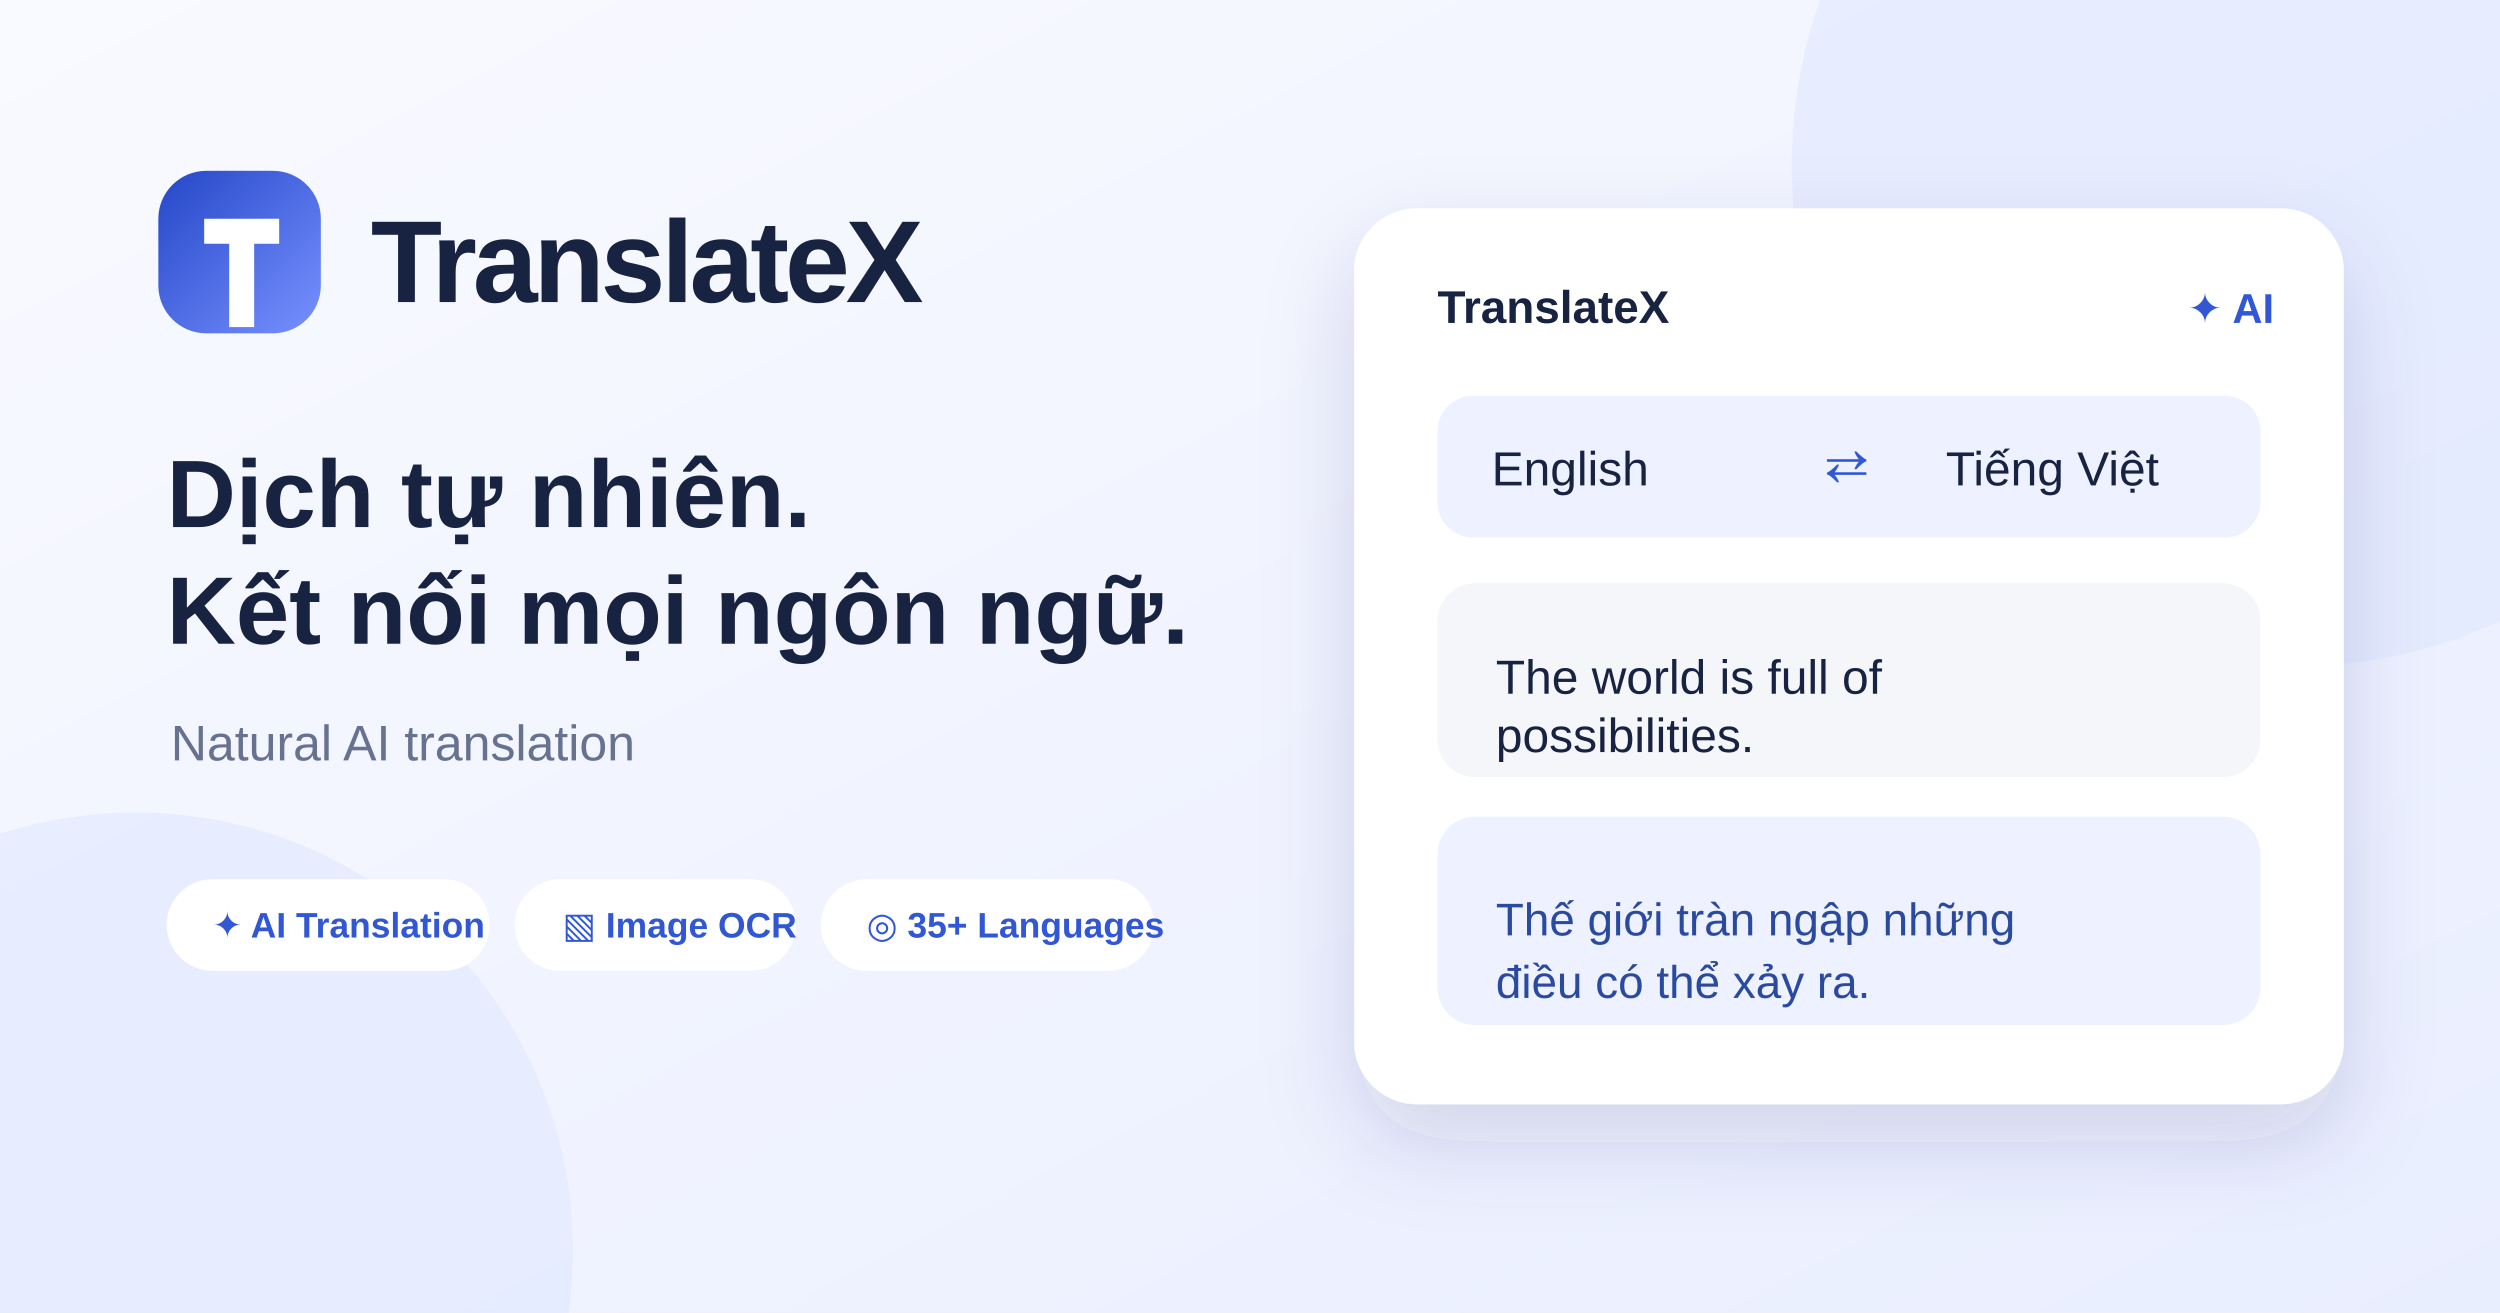
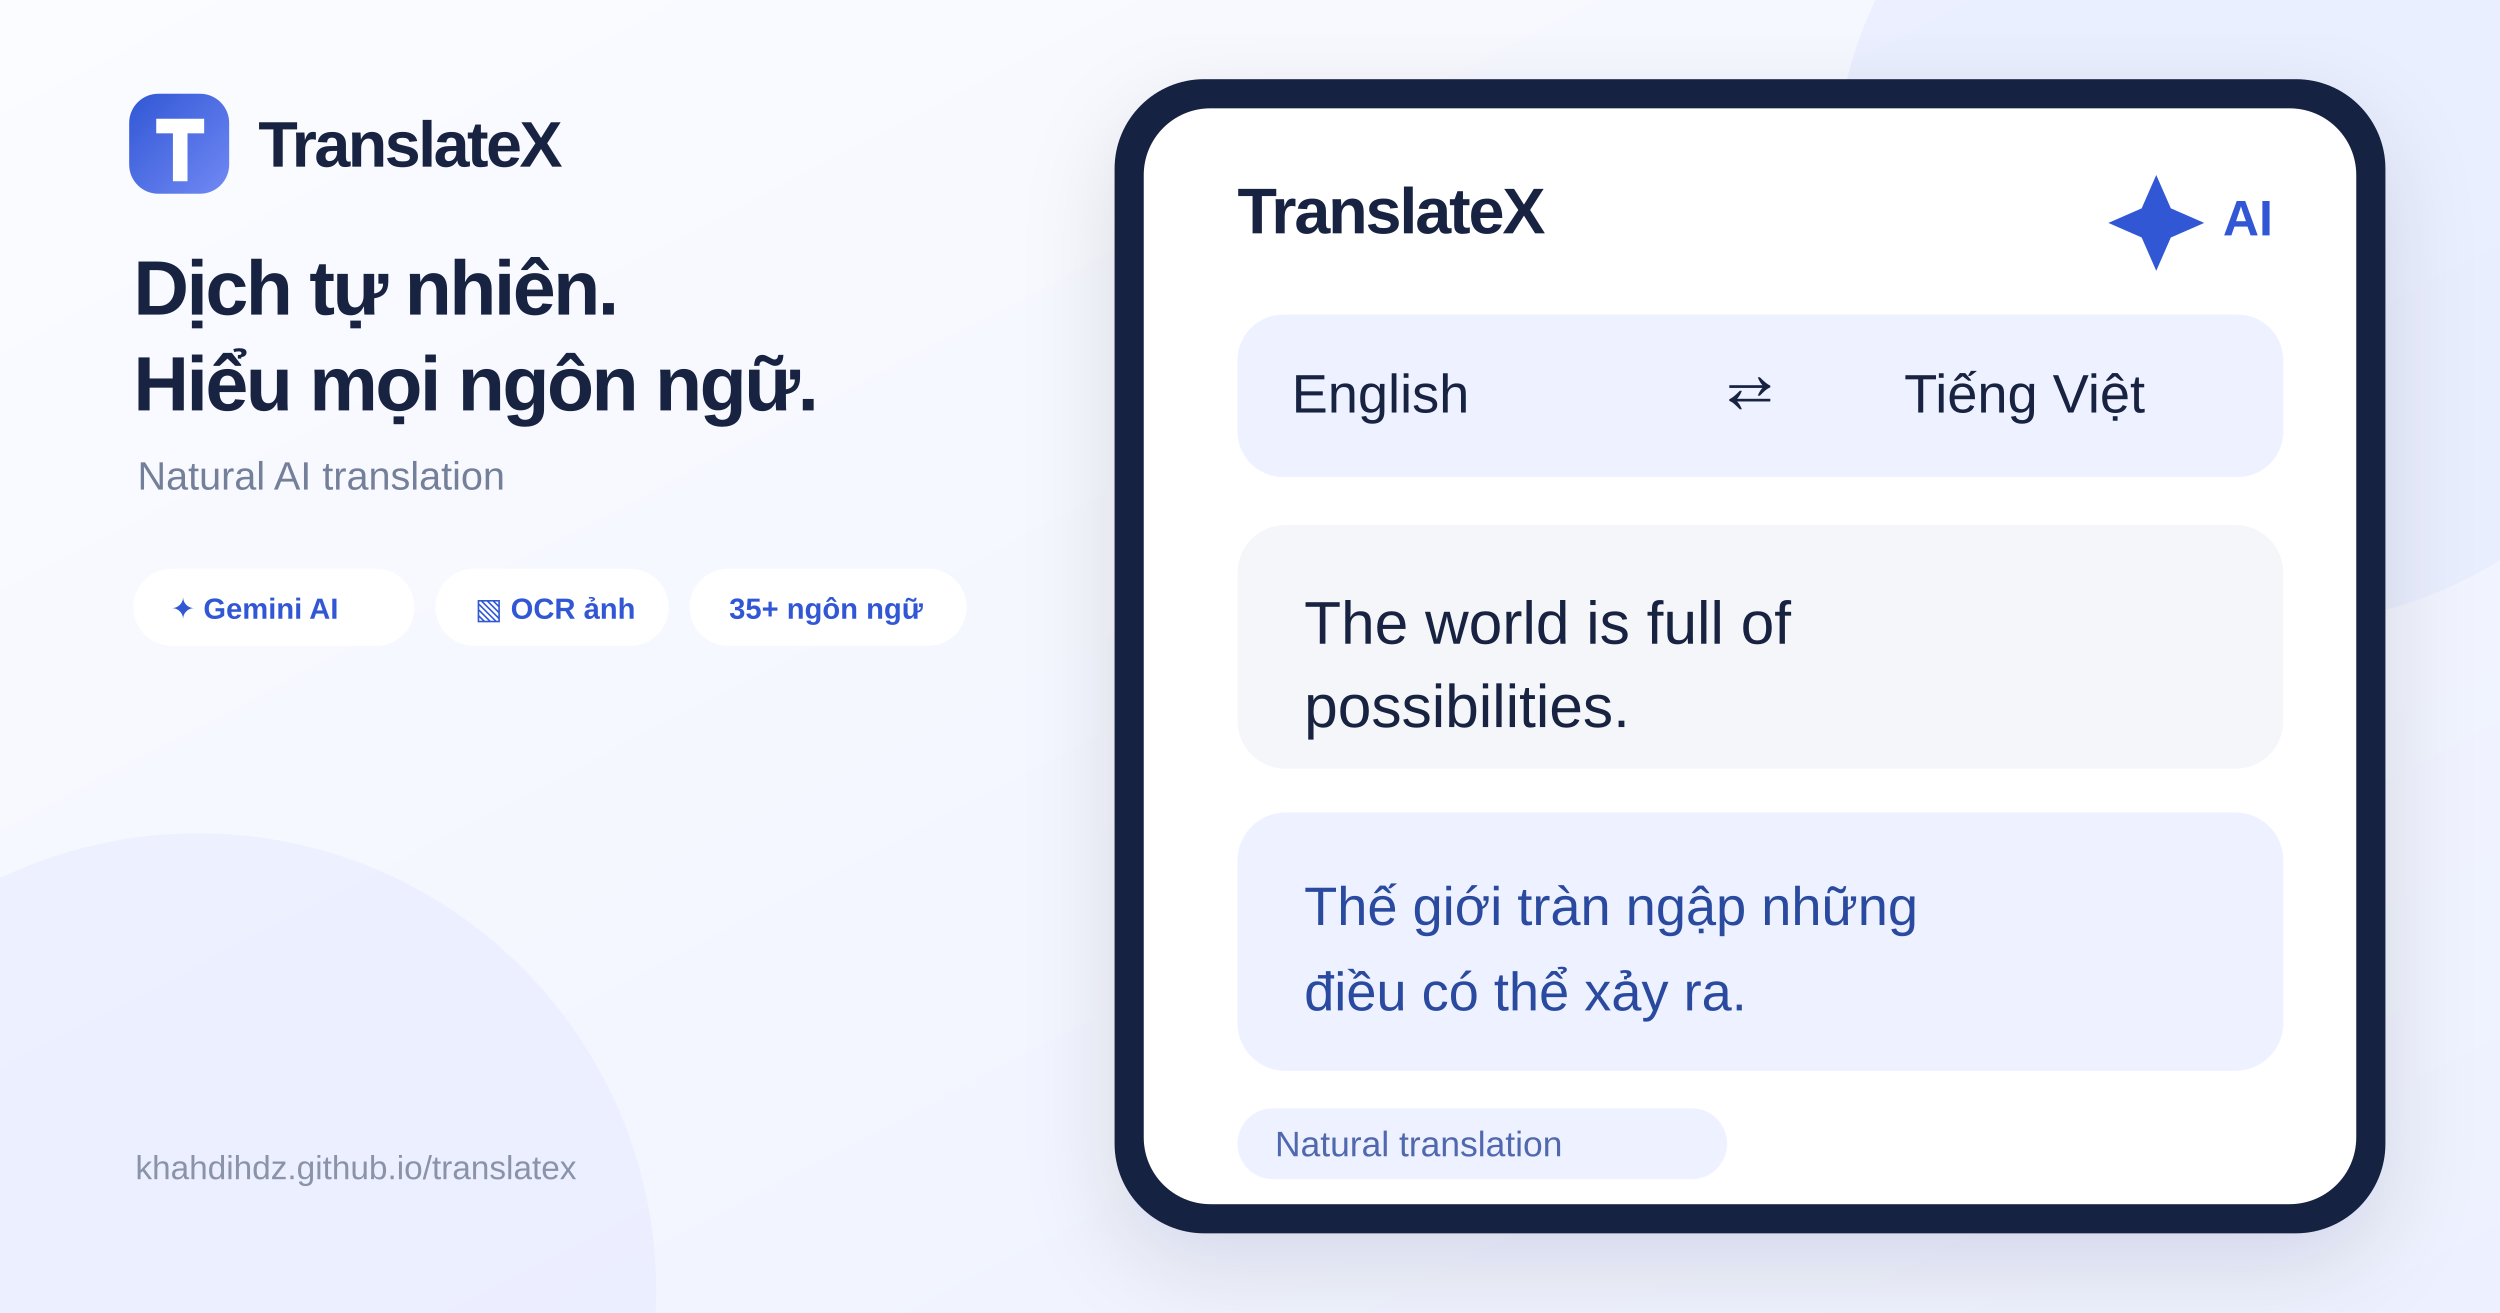
<svg xmlns="http://www.w3.org/2000/svg" width="1200" height="630" viewBox="0 0 1200 630">
  <defs>
    <linearGradient id="bg" x1="0" y1="0" x2="1" y2="1">
-       <stop stop-color="#f9faff" />
-       <stop offset="1" stop-color="#e9eeff" />
+       <stop stop-color="#fbfcff" />
+       <stop offset="1" stop-color="#edf1ff" />
    </linearGradient>
    <linearGradient id="blue" x1="0" y1="0" x2="1" y2="1">
-       <stop stop-color="#2447c8" />
-       <stop offset="1" stop-color="#7891ff" />
+       <stop stop-color="#3157d5" />
+       <stop offset="1" stop-color="#7189f4" />
    </linearGradient>
    <filter id="shadow" x="-20%" y="-20%" width="140%" height="150%">
-       <feDropShadow dx="0" dy="18" stdDeviation="22" flood-color="#24366e" flood-opacity=".15" />
+       <feDropShadow dx="0" dy="16" stdDeviation="22" flood-color="#182342" flood-opacity=".12" />
    </filter>
  </defs>
  <rect width="1200" height="630" fill="url(#bg)" />
-   <circle cx="1100" cy="80" r="240" fill="#dfe6ff" opacity=".55" />
-   <circle cx="65" cy="600" r="210" fill="#e2e9ff" opacity=".7" />
-   <rect x="76" y="82" width="78" height="78" rx="23" fill="url(#blue)" />
-   <path d="M98 105h36v12h-12v40h-12v-40H98z" fill="white" />
-   <text x="178" y="145" fill="#182342" font-family="Arial,Helvetica,sans-serif" font-size="56" font-weight="700" letter-spacing="-2">TranslateX</text>
-   <text x="80" y="253" fill="#182342" font-family="Arial,Helvetica,sans-serif" font-size="46" font-weight="700">Dịch tự nhiên.</text>
-   <text x="80" y="309" fill="#182342" font-family="Arial,Helvetica,sans-serif" font-size="46" font-weight="700">Kết nối mọi ngôn ngữ.</text>
-   <text x="82" y="365" fill="#66728f" font-family="Arial,Helvetica,sans-serif" font-size="24">Natural AI translation</text>
-   <g font-family="Arial,Helvetica,sans-serif" font-size="17" font-weight="700" fill="#3157d5">
-     <rect x="80" y="422" width="155" height="44" rx="22" fill="#fff" />
-     <text x="102" y="450">✦ AI Translation</text>
-     <rect x="247" y="422" width="135" height="44" rx="22" fill="#fff" />
-     <text x="270" y="450">▧ Image OCR</text>
-     <rect x="394" y="422" width="160" height="44" rx="22" fill="#fff" />
-     <text x="416" y="450">◎ 35+ Languages</text>
+   <circle cx="1090" cy="90" r="210" fill="#e4eaff" opacity=".62" />
+   <circle cx="95" cy="620" r="220" fill="#e5eaff" opacity=".55" />
+   <rect x="62" y="45" width="48" height="48" rx="14" fill="url(#blue)" />
+   <path d="M75 57h23v7h-8v23h-7V64h-8z" fill="#fff" />
+   <text x="124" y="80" font-family="Arial,Helvetica,sans-serif" font-size="31" font-weight="700" letter-spacing="-1.2" fill="#182342">TranslateX</text>
+   <text x="64" y="151" font-family="Arial,Helvetica,sans-serif" font-size="37" font-weight="700" letter-spacing="-1.2" fill="#182342">Dịch tự nhiên.</text>
+   <text x="64" y="197" font-family="Arial,Helvetica,sans-serif" font-size="37" font-weight="700" letter-spacing="-1.2" fill="#182342">Hiểu mọi ngôn ngữ.</text>
+   <text x="66" y="235" font-family="Arial,Helvetica,sans-serif" font-size="19" fill="#74809a">Natural AI translation</text>
+   <rect x="64" y="273" width="135" height="37" rx="18.5" fill="#fff" />
+   <text x="82" y="297" font-family="Arial,Helvetica,sans-serif" font-size="14" font-weight="700" fill="#3157d5">✦ Gemini AI</text>
+   <rect x="209" y="273" width="112" height="37" rx="18.5" fill="#fff" />
+   <text x="228" y="297" font-family="Arial,Helvetica,sans-serif" font-size="14" font-weight="700" fill="#3157d5">▧ OCR ảnh</text>
+   <rect x="331" y="273" width="133" height="37" rx="18.5" fill="#fff" />
+   <text x="350" y="297" font-family="Arial,Helvetica,sans-serif" font-size="14" font-weight="700" fill="#3157d5">35+ ngôn ngữ</text>
+   <text x="65" y="566" font-family="Arial,Helvetica,sans-serif" font-size="16" fill="#8a93a8">khahdihdz.github.io/translatex</text>
+   <g filter="url(#shadow)">
+     <rect x="535" y="38" width="610" height="554" rx="43" fill="#182342" />
+     <rect x="549" y="52" width="582" height="526" rx="32" fill="#fff" />
  </g>
-   <g filter="url(#shadow)">
-     <rect x="650" y="100" width="475" height="430" rx="30" fill="#fff" />
-   </g>
-   <text x="690" y="155" font-family="Arial,Helvetica,sans-serif" font-size="22" font-weight="700" fill="#182342">TranslateX</text>
-   <text x="1050" y="155" font-family="Arial,Helvetica,sans-serif" font-size="20" font-weight="700" fill="#3157d5">✦ AI</text>
-   <rect x="690" y="190" width="395" height="68" rx="17" fill="#eef1ff" />
-   <text x="716" y="233" font-family="Arial,Helvetica,sans-serif" font-size="23" fill="#182342">English</text>
-   <text x="874" y="233" font-family="Arial,Helvetica,sans-serif" font-size="25" fill="#3157d5">⇄</text>
-   <text x="934" y="233" font-family="Arial,Helvetica,sans-serif" font-size="23" fill="#182342">Tiếng Việt</text>
-   <rect x="690" y="280" width="395" height="93" rx="18" fill="#f5f6fa" />
-   <text x="718" y="333" font-family="Arial,Helvetica,sans-serif" font-size="23" fill="#182342">The world is full of</text>
-   <text x="718" y="361" font-family="Arial,Helvetica,sans-serif" font-size="23" fill="#182342">possibilities.</text>
-   <rect x="690" y="392" width="395" height="100" rx="18" fill="#eef1ff" />
-   <text x="718" y="449" font-family="Arial,Helvetica,sans-serif" font-size="22" fill="#294a9e">Thế giới tràn ngập những</text>
-   <text x="718" y="479" font-family="Arial,Helvetica,sans-serif" font-size="22" fill="#294a9e">điều có thể xảy ra.</text>
+   <text x="594" y="112" font-family="Arial,Helvetica,sans-serif" font-size="31" font-weight="700" letter-spacing="-1" fill="#182342">TranslateX</text>
+   <path d="M1035 84l7 16 16 7-16 7-7 16-7-16-16-7 16-7z" fill="#3157d5" />
+   <text x="1067" y="113" font-family="Arial,Helvetica,sans-serif" font-size="24" font-weight="700" fill="#3157d5">AI</text>
+   <rect x="594" y="151" width="502" height="78" rx="22" fill="#eef1ff" />
+   <text x="620" y="198" font-family="Arial,Helvetica,sans-serif" font-size="26" fill="#182342">English</text>
+   <text x="827" y="198" font-family="Arial,Helvetica,sans-serif" font-size="26" fill="#182342">⇄</text>
+   <text x="914" y="198" font-family="Arial,Helvetica,sans-serif" font-size="26" fill="#182342">Tiếng Việt</text>
+   <rect x="594" y="252" width="502" height="117" rx="23" fill="#f5f6fa" />
+   <text x="626" y="309" font-family="Arial,Helvetica,sans-serif" font-size="29" fill="#182342">The world is full of</text>
+   <text x="626" y="349" font-family="Arial,Helvetica,sans-serif" font-size="29" fill="#182342">possibilities.</text>
+   <rect x="594" y="390" width="502" height="124" rx="23" fill="#eef1ff" />
+   <text x="626" y="444" font-family="Arial,Helvetica,sans-serif" font-size="26" fill="#294a9e">Thế giới tràn ngập những</text>
+   <text x="626" y="485" font-family="Arial,Helvetica,sans-serif" font-size="26" fill="#294a9e">điều có thể xảy ra.</text>
+   <rect x="594" y="532" width="235" height="34" rx="17" fill="#eef1ff" />
+   <text x="612" y="555" font-family="Arial,Helvetica,sans-serif" font-size="17" fill="#5068ad">Natural translation</text>
</svg>
